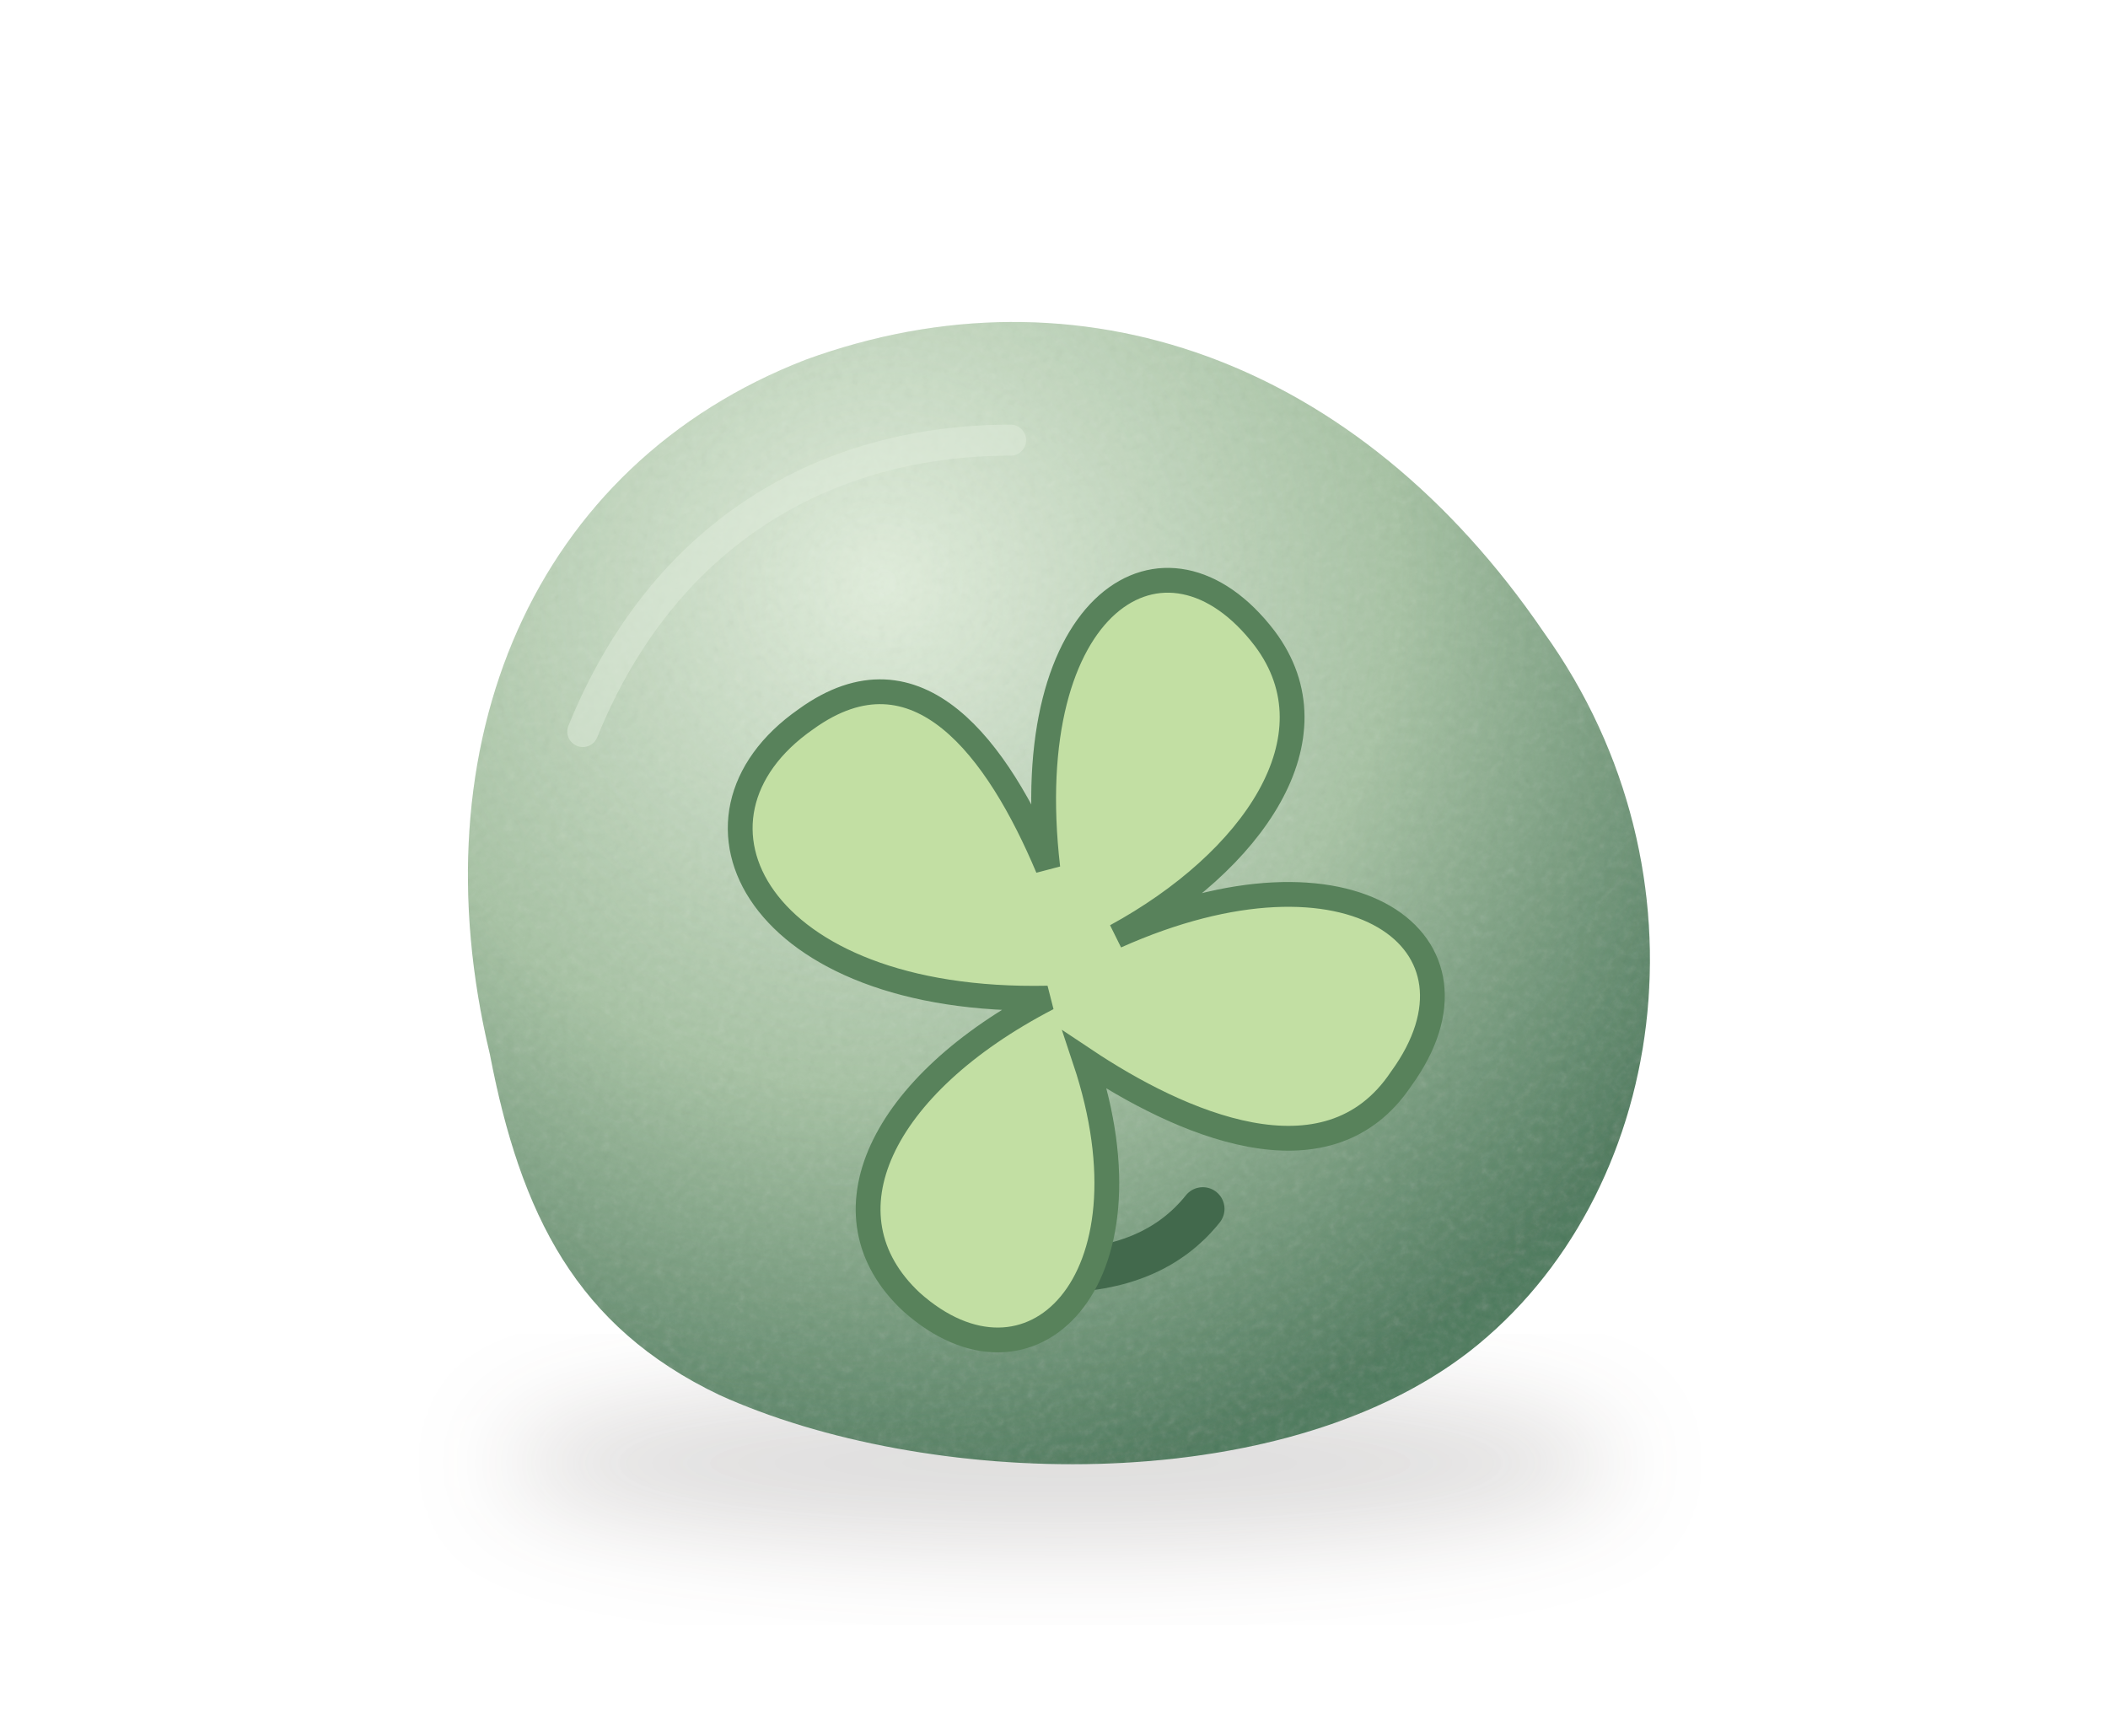
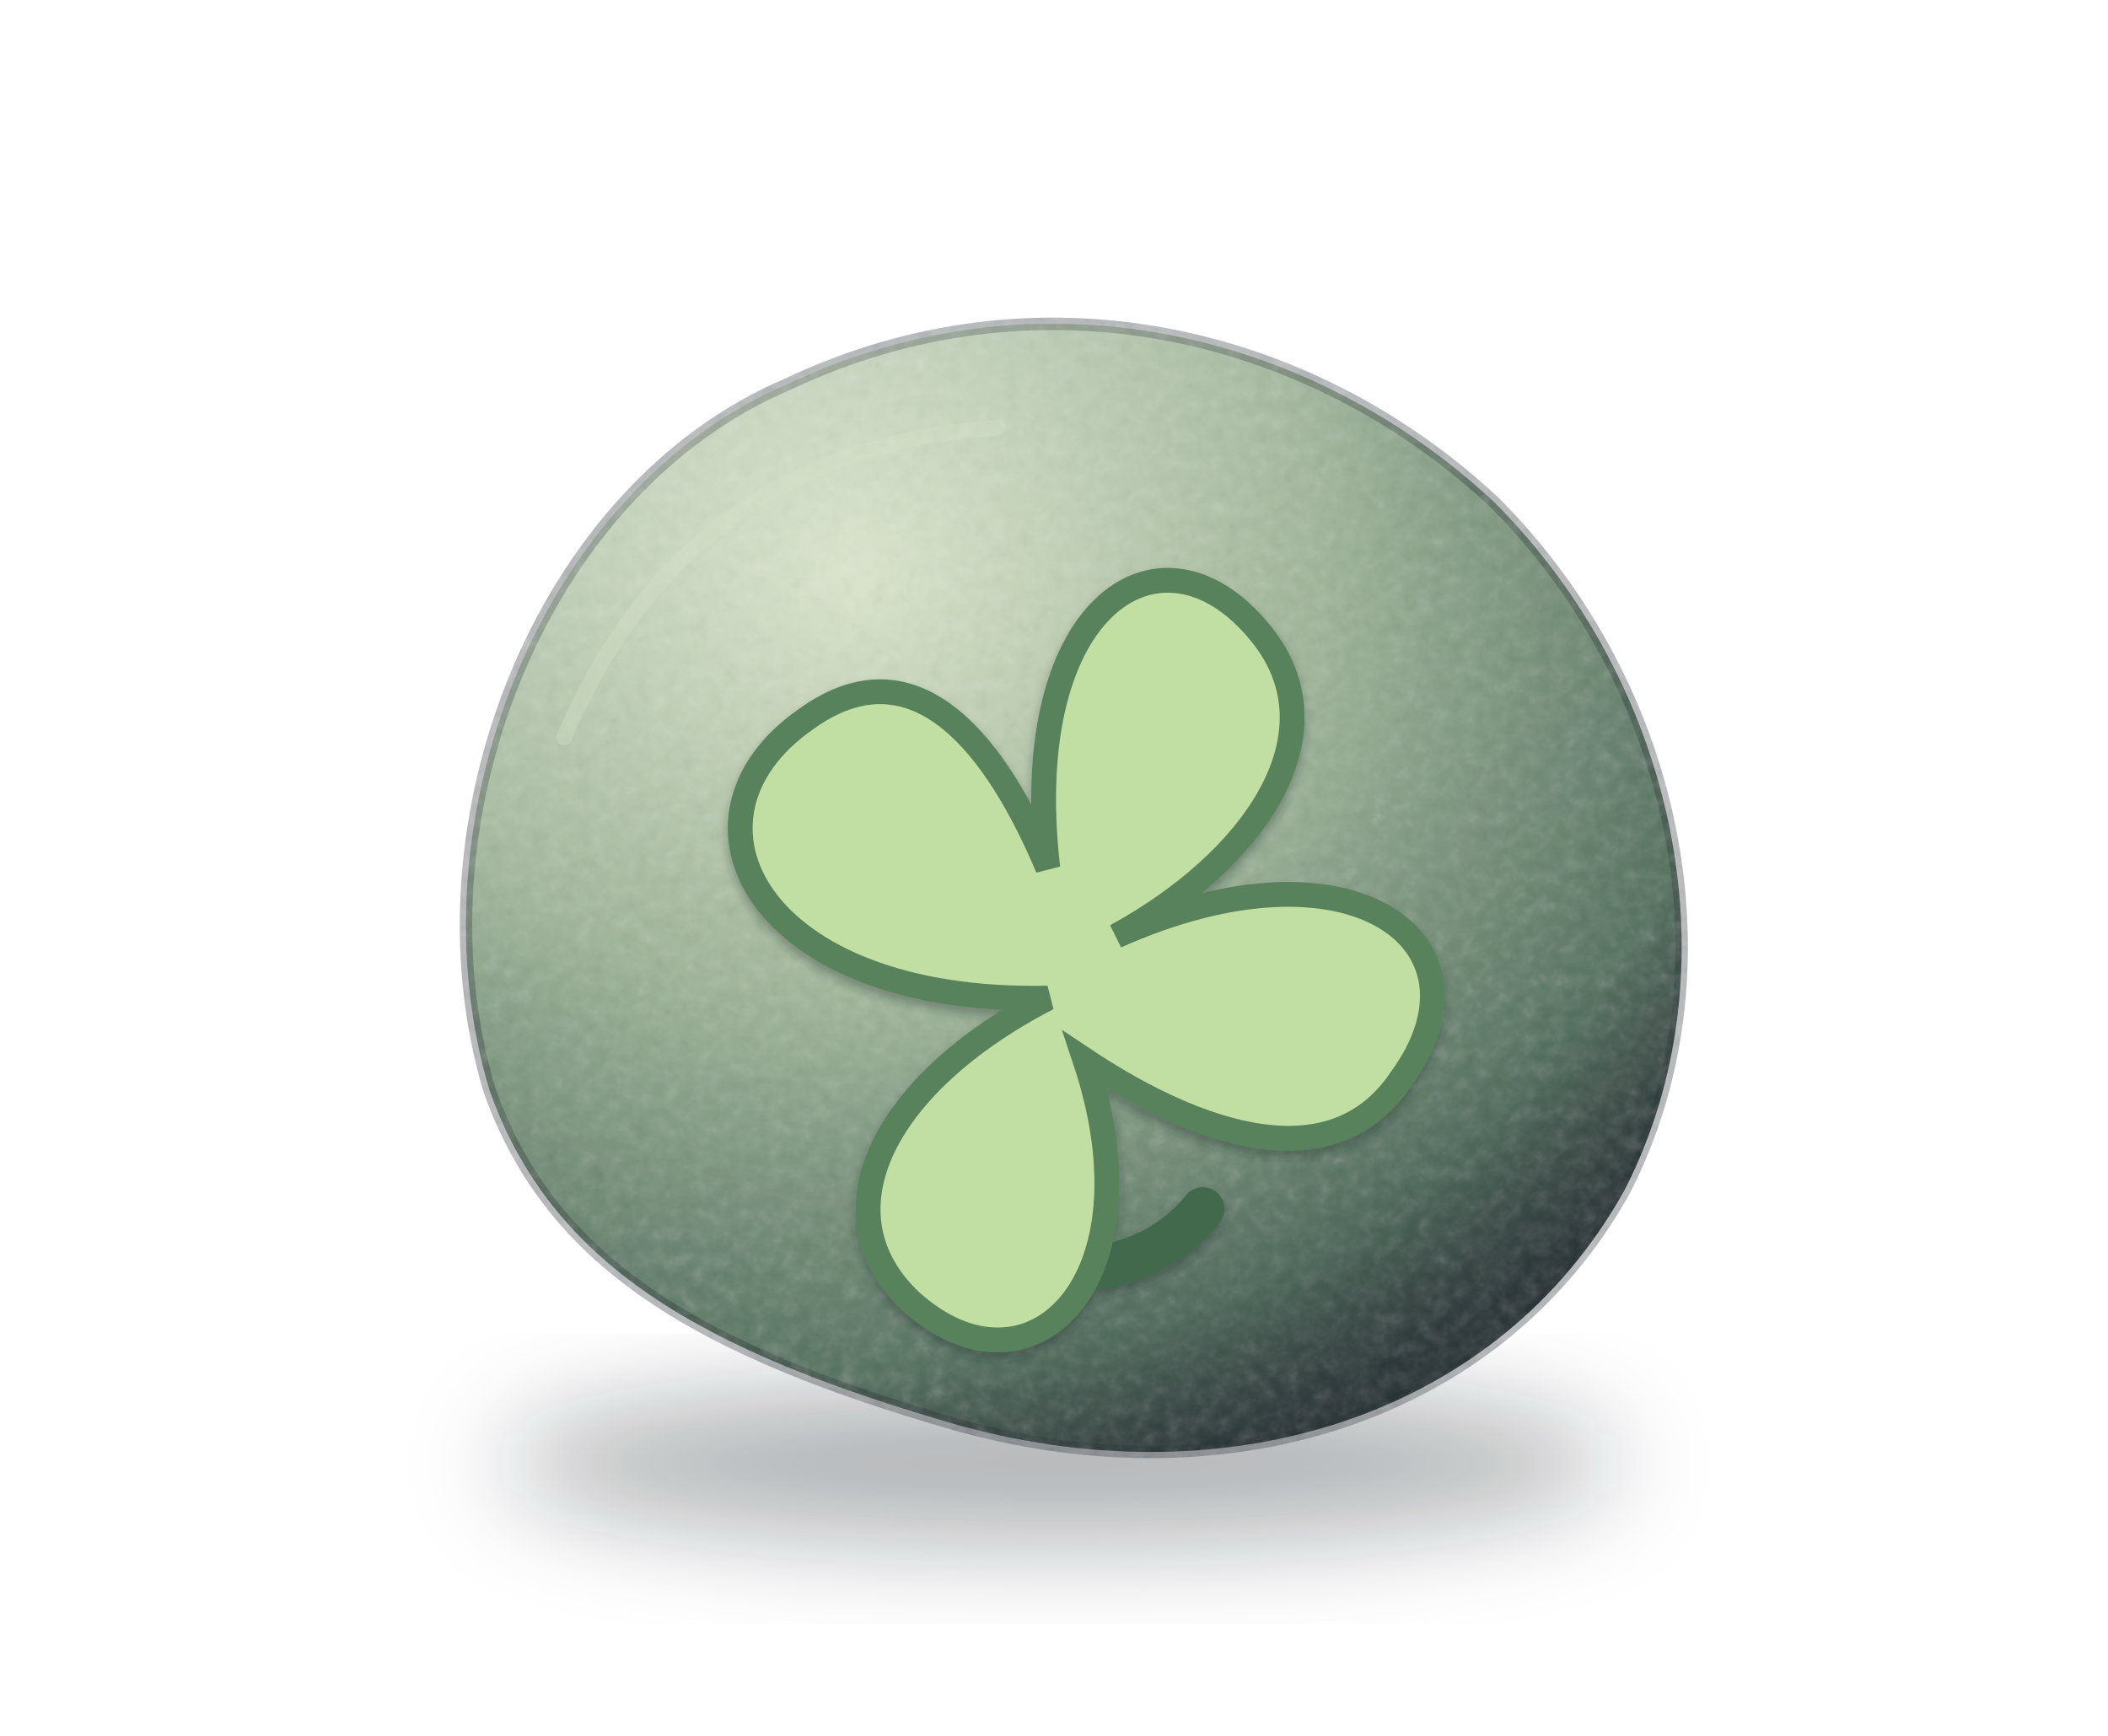
<svg xmlns="http://www.w3.org/2000/svg" viewBox="0 0 340 280">
  <defs>
-     <radialGradient id="s" cx="35%" cy="23%" r="80%">
-       <stop stop-color="#e0ecdb" />
-       <stop offset=".55" stop-color="#a7c2a4" />
-       <stop offset="1" stop-color="#507b5f" />
+     <radialGradient id="s" cx="32%" cy="22%" r="83%">
+       <stop stop-color="#d7e2c7" />
+       <stop offset=".46" stop-color="#9fb599" />
+       <stop offset=".86" stop-color="#567361" />
+       <stop offset="1" stop-color="#343e3d" />
    </radialGradient>
    <filter id="shadow" x="-30%" y="-30%" width="160%" height="180%">
      <feGaussianBlur stdDeviation="8" />
    </filter>
    <filter id="grain">
-       <feTurbulence type="fractalNoise" baseFrequency=".7" numOctaves="3" stitchTiles="stitch" />
+       <feTurbulence type="fractalNoise" baseFrequency=".42" numOctaves="3" stitchTiles="stitch" />
      <feColorMatrix type="saturate" values="0" />
      <feComponentTransfer>
-         <feFuncA type="linear" slope=".13" />
+         <feFuncA type="linear" slope=".23" />
      </feComponentTransfer>
      <feComposite in2="SourceGraphic" operator="in" />
      <feBlend in="SourceGraphic" mode="soft-light" />
    </filter>
+     <linearGradient id="bevel" x1=".2" y1="0" x2=".8" y2="1">
+       <stop stop-color="#fff" stop-opacity=".22" />
+       <stop offset=".38" stop-color="#fff" stop-opacity="0" />
+       <stop offset=".74" stop-color="#13232b" stop-opacity=".02" />
+       <stop offset="1" stop-color="#13232b" stop-opacity=".4" />
+     </linearGradient>
+     <filter id="paint" x="-20%" y="-20%" width="140%" height="140%">
+       <feDropShadow dx="0" dy="1" stdDeviation=".8" flood-color="#17252c" flood-opacity=".35" />
+     </filter>
  </defs>
-   <ellipse cx="171" cy="236" rx="90" ry="13" opacity=".17" fill="#37312d" filter="url(#shadow)" />
-   <path d="M79 170C67 120 86 75 130 58c44-16 89 0 119 44 28 39 20 91-12 116-31 24-88 22-121 7-23-11-32-29-37-55Z" fill="url(#s)" filter="url(#grain)" />
-   <path d="M94 118c13-32 39-47 69-47" fill="none" stroke="#e0ecdb" stroke-width="5" stroke-linecap="round" opacity=".5" />
-   <path d="M170 170v35q16 0 24-10" fill="none" stroke="#42694c" stroke-width="7" stroke-linecap="round" />
-   <path d="M169 161c-47 1-62-29-39-45 18-13 31 5 39 24-5-43 19-58 35-37 12 16-2 36-24 48 38-17 62 1 46 23-12 18-36 7-51-3 12 36-9 56-28 39-15-14-5-35 22-49z" fill="#c2dfa3" stroke="#58825b" stroke-width="4" />
+   <ellipse cx="171" cy="236" rx="90" ry="13" opacity=".32" fill="#0b171b" filter="url(#shadow)" />
+   <path d="M79 176C66 133 87 79 127 62c40-19 84-9 114 19 30 30 39 76 21 111-20 36-63 50-107 38-42-12-66-26-76-54Z" fill="url(#s)" stroke="#243031" stroke-opacity=".35" stroke-width="2" filter="url(#grain)" />
+   <path d="M79 176C66 133 87 79 127 62c40-19 84-9 114 19 30 30 39 76 21 111-20 36-63 50-107 38-42-12-66-26-76-54Z" fill="url(#bevel)" />
+   <path d="M91 119c13-31 37-48 70-50" fill="none" stroke="#d7e2c7" stroke-width="2.5" stroke-linecap="round" opacity=".34" />
+   <g filter="url(#paint)">
+     <path d="M170 170v35q16 0 24-10" fill="none" stroke="#42694c" stroke-width="7" stroke-linecap="round" />
+     <path d="M169 161c-47 1-62-29-39-45 18-13 31 5 39 24-5-43 19-58 35-37 12 16-2 36-24 48 38-17 62 1 46 23-12 18-36 7-51-3 12 36-9 56-28 39-15-14-5-35 22-49z" fill="#c2dfa3" stroke="#58825b" stroke-width="4" />
+   </g>
</svg>
